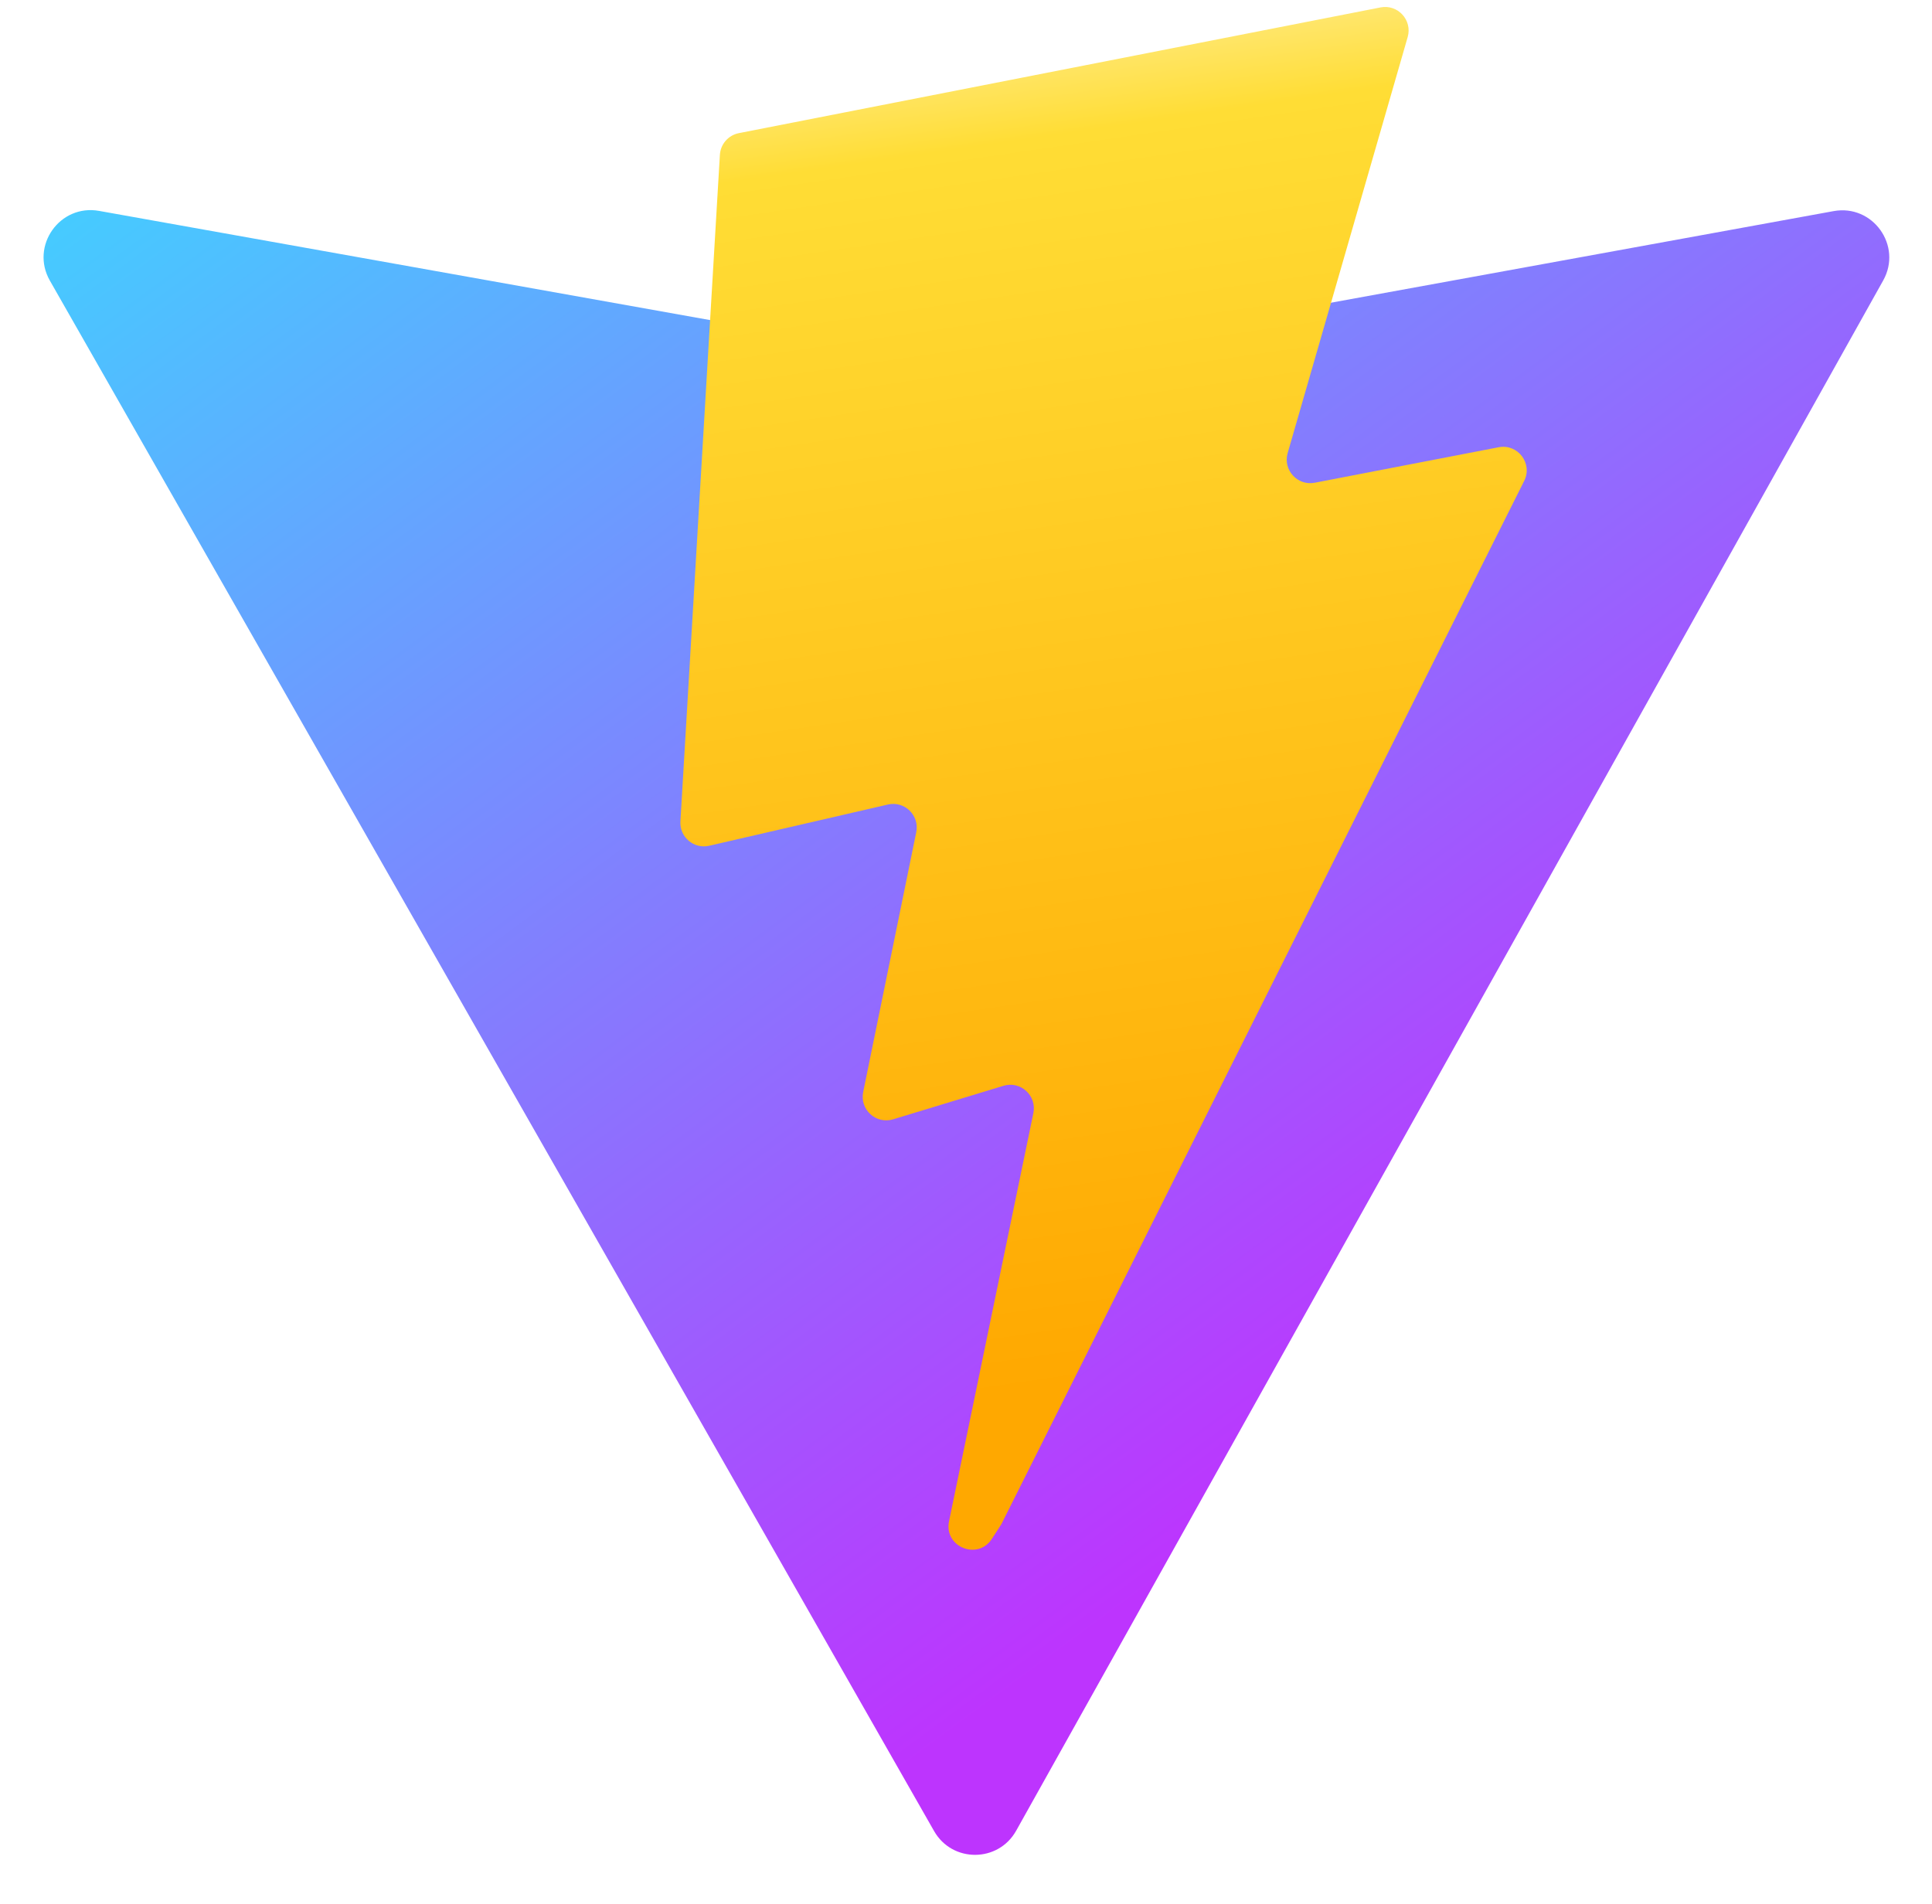
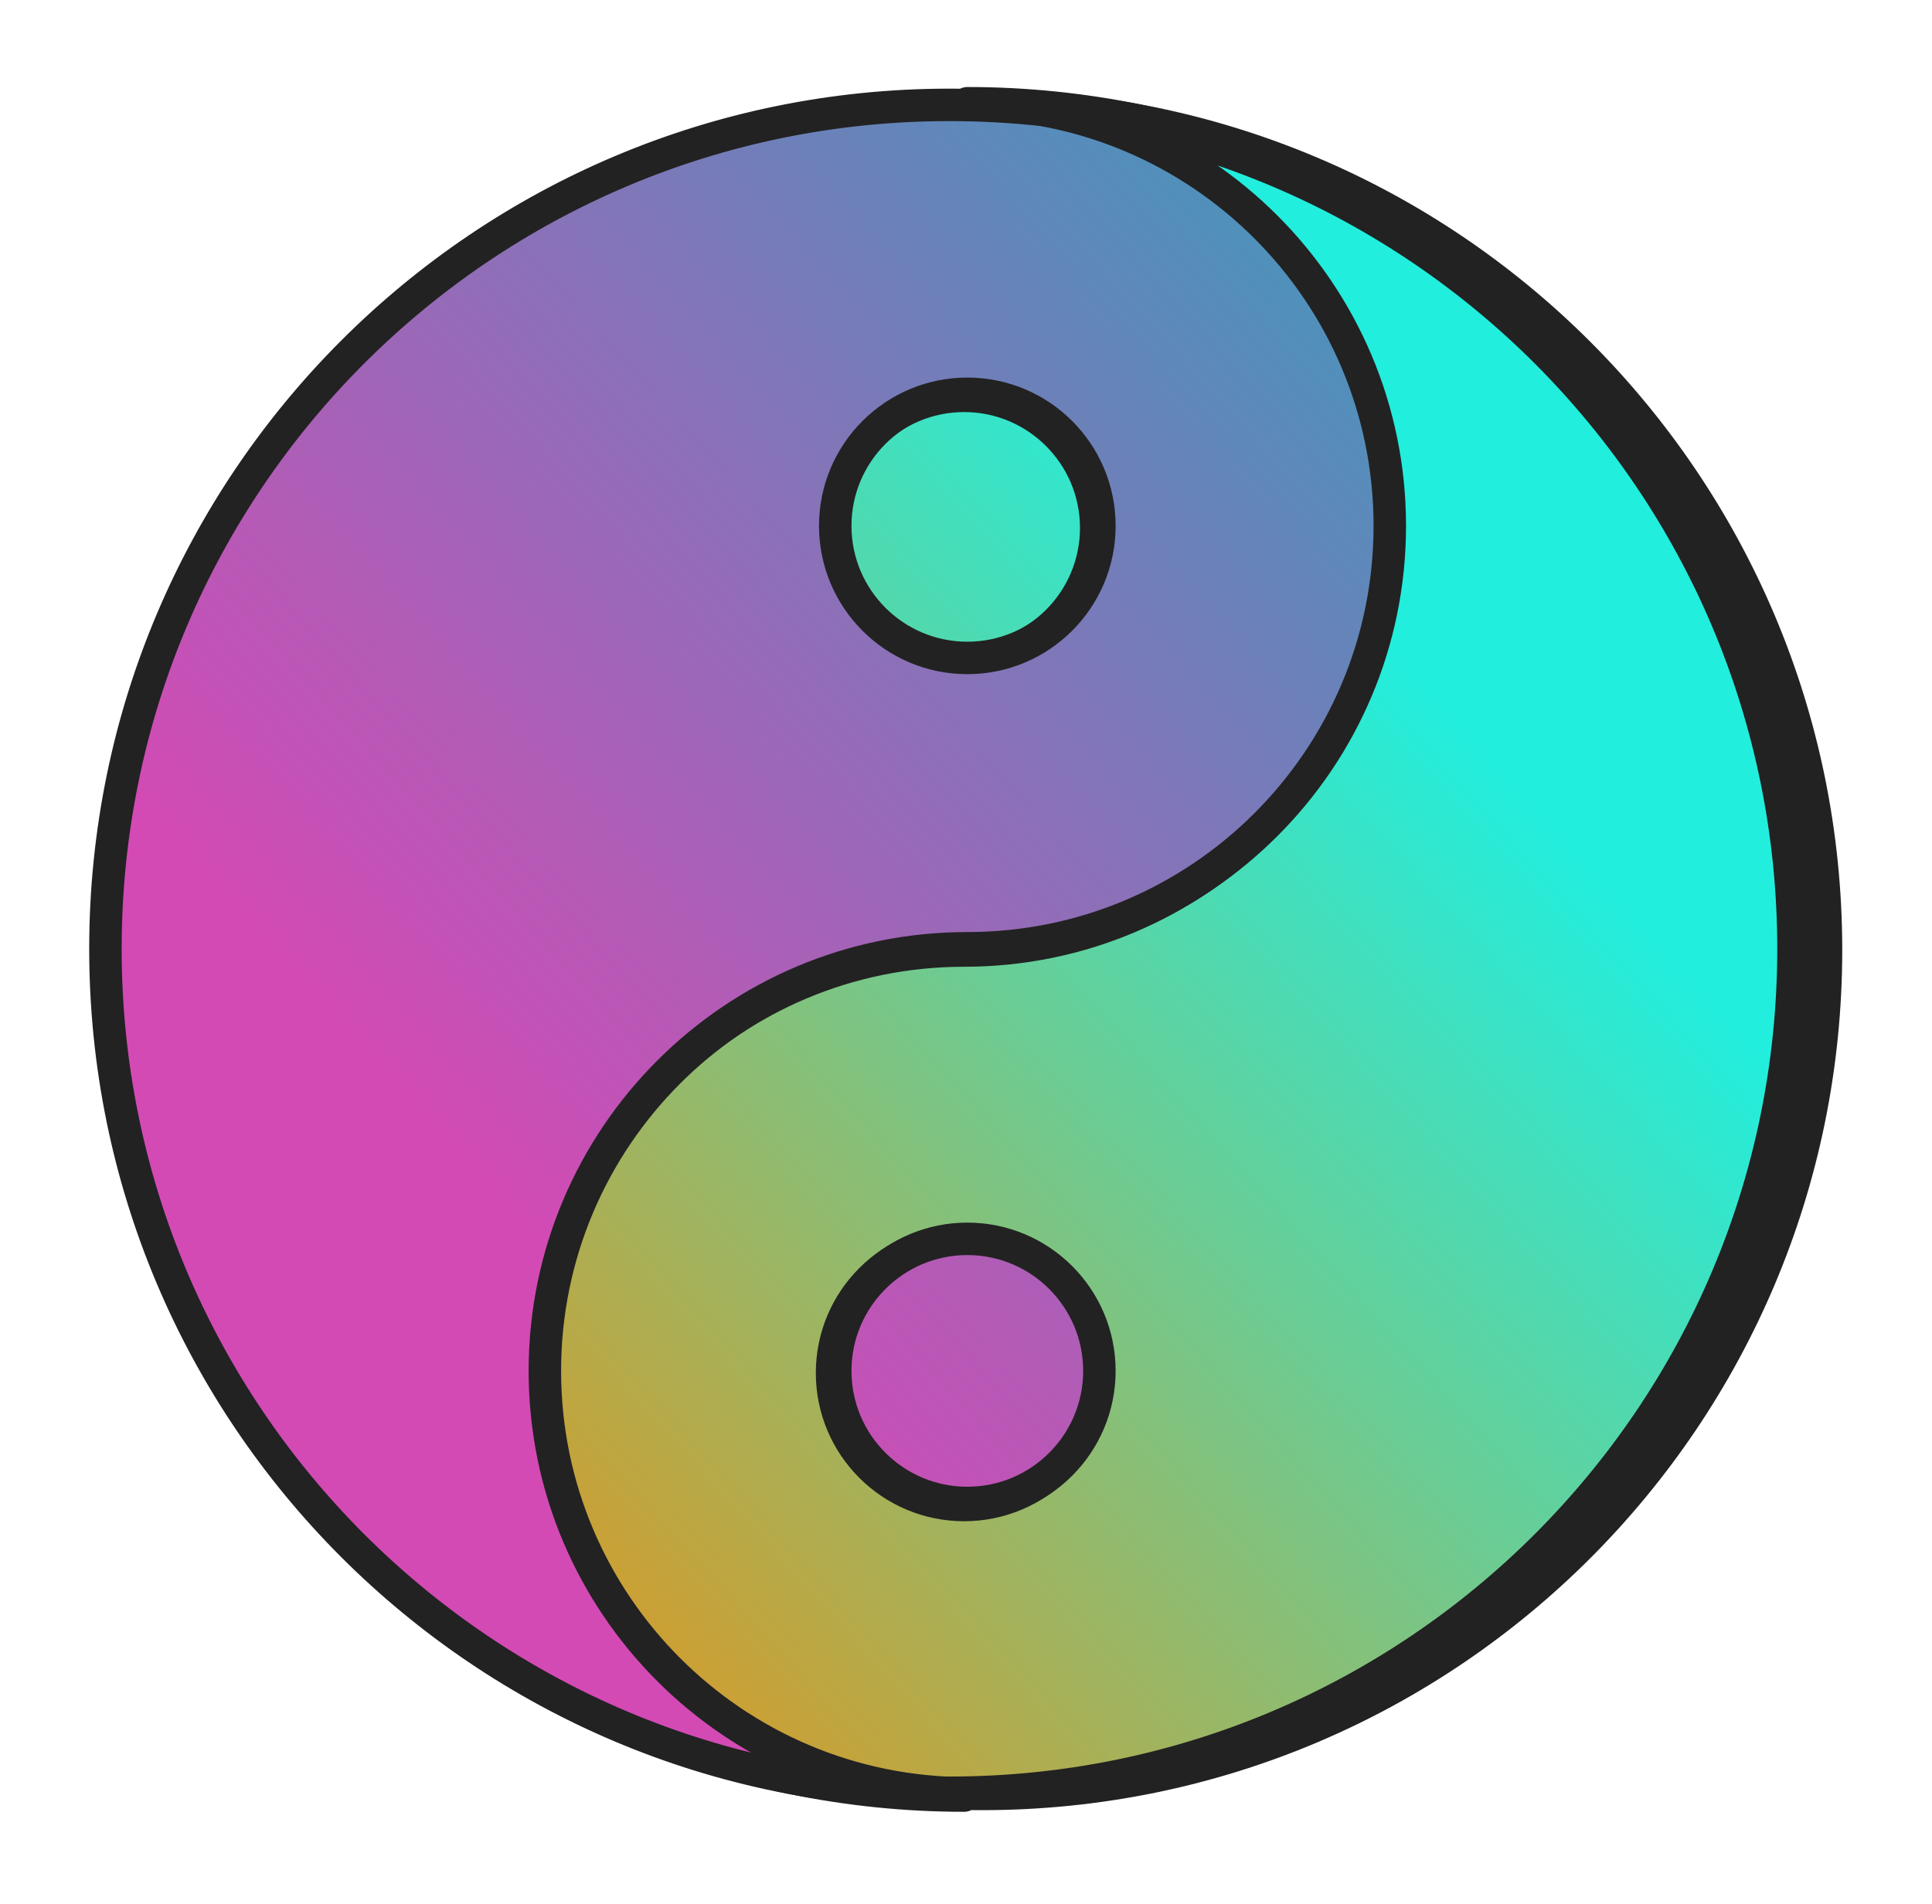
- <svg xmlns="http://www.w3.org/2000/svg" width="410" height="404" viewBox="0 0 410 404" fill="none">
-   <path d="M399.641 59.525L215.643 388.545C211.844 395.338 202.084 395.378 198.228 388.618L10.582 59.556C6.381 52.19 12.68 43.267 21.028 44.759L205.223 77.682C206.398 77.892 207.601 77.89 208.776 77.676L389.119 44.806C397.439 43.289 403.768 52.143 399.641 59.525Z" fill="url(#paint0_linear)" />
-   <path d="M292.965 1.574L156.801 28.255C154.563 28.694 152.906 30.59 152.771 32.866L144.395 174.33C144.198 177.662 147.258 180.248 150.51 179.498L188.42 170.749C191.967 169.931 195.172 173.055 194.443 176.622L183.18 231.775C182.422 235.487 185.907 238.661 189.532 237.56L212.947 230.446C216.577 229.344 220.065 232.527 219.297 236.242L201.398 322.875C200.278 328.294 207.486 331.249 210.492 326.603L212.5 323.5L323.454 102.072C325.312 98.365 322.108 94.137 318.036 94.923L279.014 102.454C275.347 103.161 272.227 99.746 273.262 96.158L298.731 7.867C299.767 4.273 296.636 0.855 292.965 1.574Z" fill="url(#paint1_linear)" />
+ <svg xmlns="http://www.w3.org/2000/svg" width="119.034" height="117.276" style="">
  <defs>
-     <linearGradient id="paint0_linear" x1="6" y1="33" x2="235" y2="344" gradientUnits="userSpaceOnUse">
-       <stop stop-color="#41D1FF" />
-       <stop offset="1" stop-color="#BD34FE" />
+     <linearGradient id="svg_4" x1="0.25" y1="0.677" x2="0.945" y2="0.048" spreadMethod="pad">
+       <stop stop-color="#d34ab5" stop-opacity="1" offset="0" />
+       <stop stop-color="#27a6bc" stop-opacity="1" offset="1" />
    </linearGradient>
-     <linearGradient id="paint1_linear" x1="194.651" y1="8.818" x2="236.076" y2="292.989" gradientUnits="userSpaceOnUse">
-       <stop stop-color="#FFEA83" />
-       <stop offset="0.083" stop-color="#FFDD35" />
-       <stop offset="1" stop-color="#FFA800" />
+     <linearGradient id="svg_5" x1="0.25" y1="0.677" x2="0.945" y2="0.048" spreadMethod="pad">
+       <stop stop-color="#2ed" stop-opacity="1" offset="0" />
+       <stop stop-color="#f80" stop-opacity="1" offset="1" />
    </linearGradient>
  </defs>
+   <g class="currentLayer" style="" transform="rotate(180 59.5 58.5)" x="0" y="0">
+     <path fill="url(#svg_5)" stroke="#222222" stroke-width="2" stroke-linejoin="round" stroke-dashoffset="" fill-rule="nonzero" marker-start="" marker-mid="" marker-end="" id="svg_1" d="M59.599,6.362 C73.97,6.362 85.628,18.032 85.628,32.402 C85.628,46.773 73.97,58.431 59.599,58.431 C45.228,58.431 33.57,70.101 33.57,84.471 C33.57,98.842 45.228,110.5 59.599,110.5 C88.34,110.5 111.668,87.172 111.668,58.431 C111.668,29.69 88.34,6.362 59.599,6.362 L59.599,6.362 zM59.599,24.265 C55.106,24.265 51.461,27.909 51.461,32.402 C51.461,36.895 55.106,40.54 59.599,40.54 C64.092,40.54 67.736,36.895 67.736,32.402 C67.736,27.909 64.092,24.265 59.599,24.265 zM59.599,76.334 C64.09,76.334 67.736,79.98 67.736,84.471 C67.736,88.962 64.09,92.609 59.599,92.609 C55.108,92.609 51.461,88.962 51.461,84.471 C51.461,79.98 55.108,76.334 59.599,76.334 zM110.5,58.464 C110.5,87.184 87.218,110.466 58.498,110.466 C29.778,110.466 6.496,87.184 6.496,58.464 C6.496,29.745 29.778,6.462 58.498,6.462 C87.218,6.462 110.5,29.745 110.5,58.464 z" style="color: rgb(0, 0, 0);" class="" />
+   </g>
+   <g class="currentLayer" style="">
+     <path fill="url(#svg_4)" stroke="#222222" stroke-width="2" stroke-linejoin="round" stroke-dashoffset="" fill-rule="nonzero" marker-start="" marker-mid="" marker-end="" id="svg_1" d="M59.599,6.362 C73.97,6.362 85.628,18.032 85.628,32.402 C85.628,46.773 73.97,58.431 59.599,58.431 C45.228,58.431 33.57,70.101 33.57,84.471 C33.57,98.842 45.228,110.5 59.599,110.5 C88.34,110.5 111.668,87.172 111.668,58.431 C111.668,29.69 88.34,6.362 59.599,6.362 L59.599,6.362 zM59.599,24.265 C55.106,24.265 51.461,27.909 51.461,32.402 C51.461,36.895 55.106,40.54 59.599,40.54 C64.092,40.54 67.736,36.895 67.736,32.402 C67.736,27.909 64.092,24.265 59.599,24.265 zM59.599,76.334 C64.09,76.334 67.736,79.98 67.736,84.471 C67.736,88.962 64.09,92.609 59.599,92.609 C55.108,92.609 51.461,88.962 51.461,84.471 C51.461,79.98 55.108,76.334 59.599,76.334 zM110.5,58.464 C110.5,87.184 87.218,110.466 58.498,110.466 C29.778,110.466 6.496,87.184 6.496,58.464 C6.496,29.745 29.778,6.462 58.498,6.462 C87.218,6.462 110.5,29.745 110.5,58.464 z" style="color: rgb(0, 0, 0);" class="" />
+   </g>
</svg>
